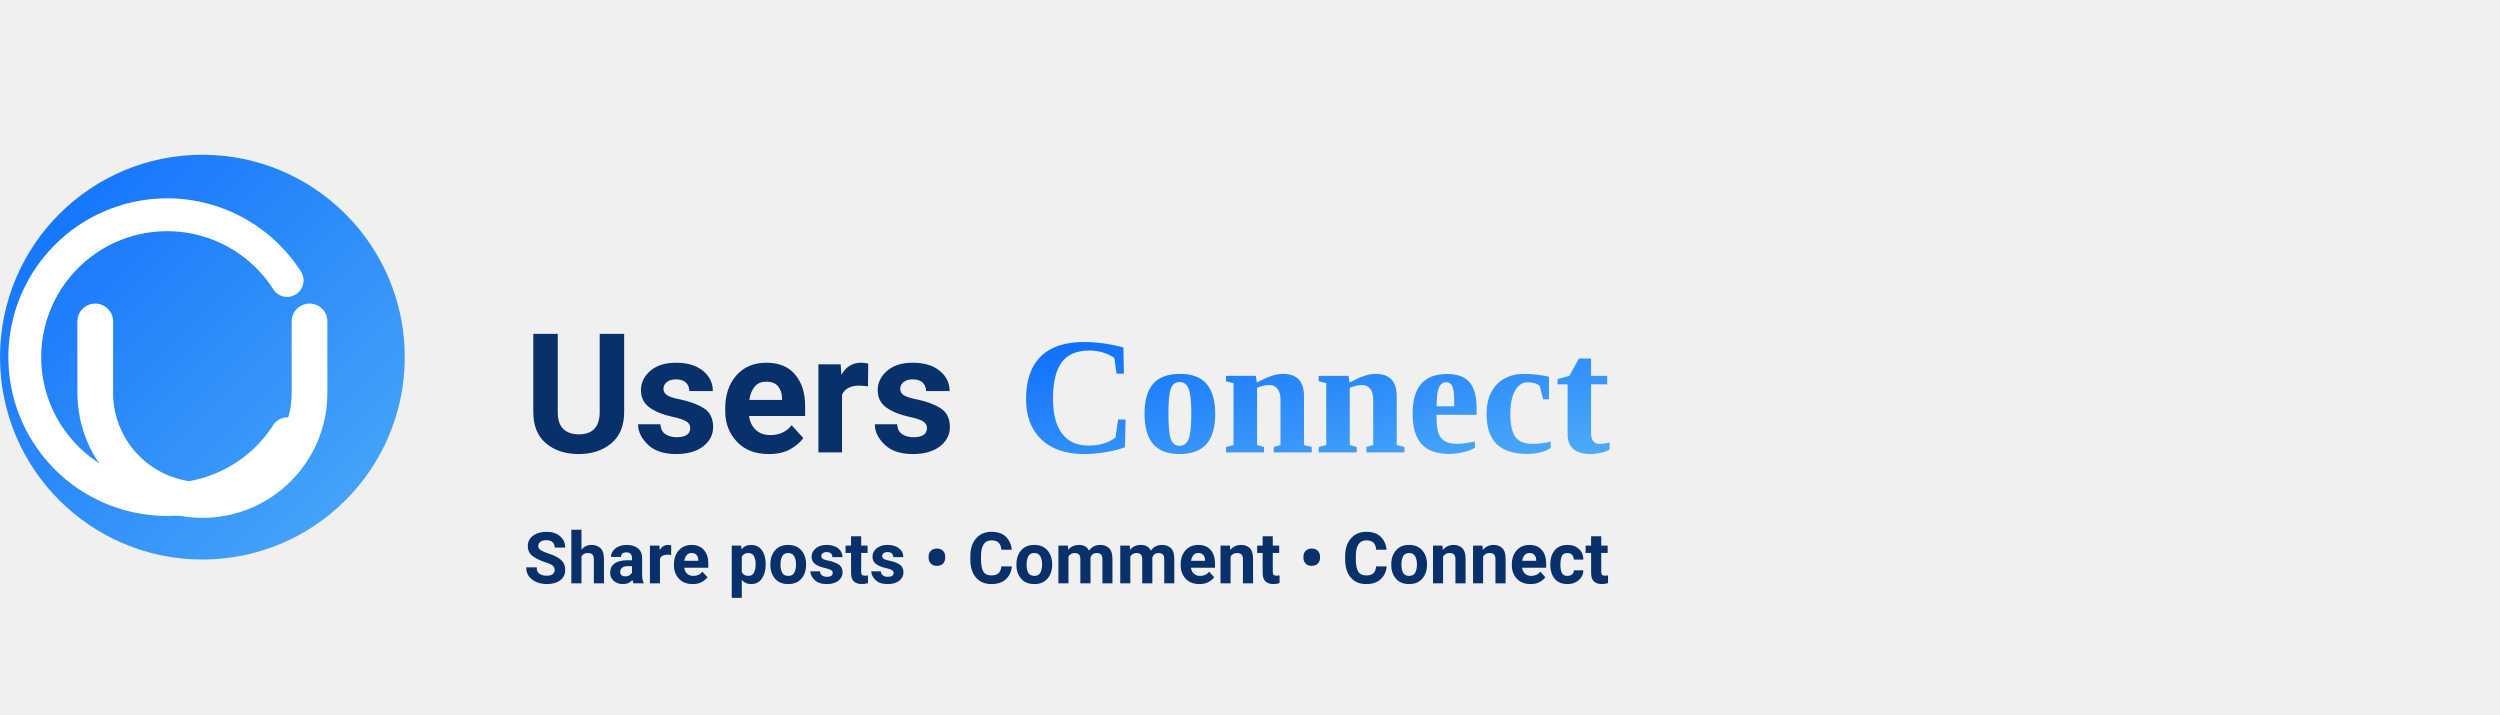
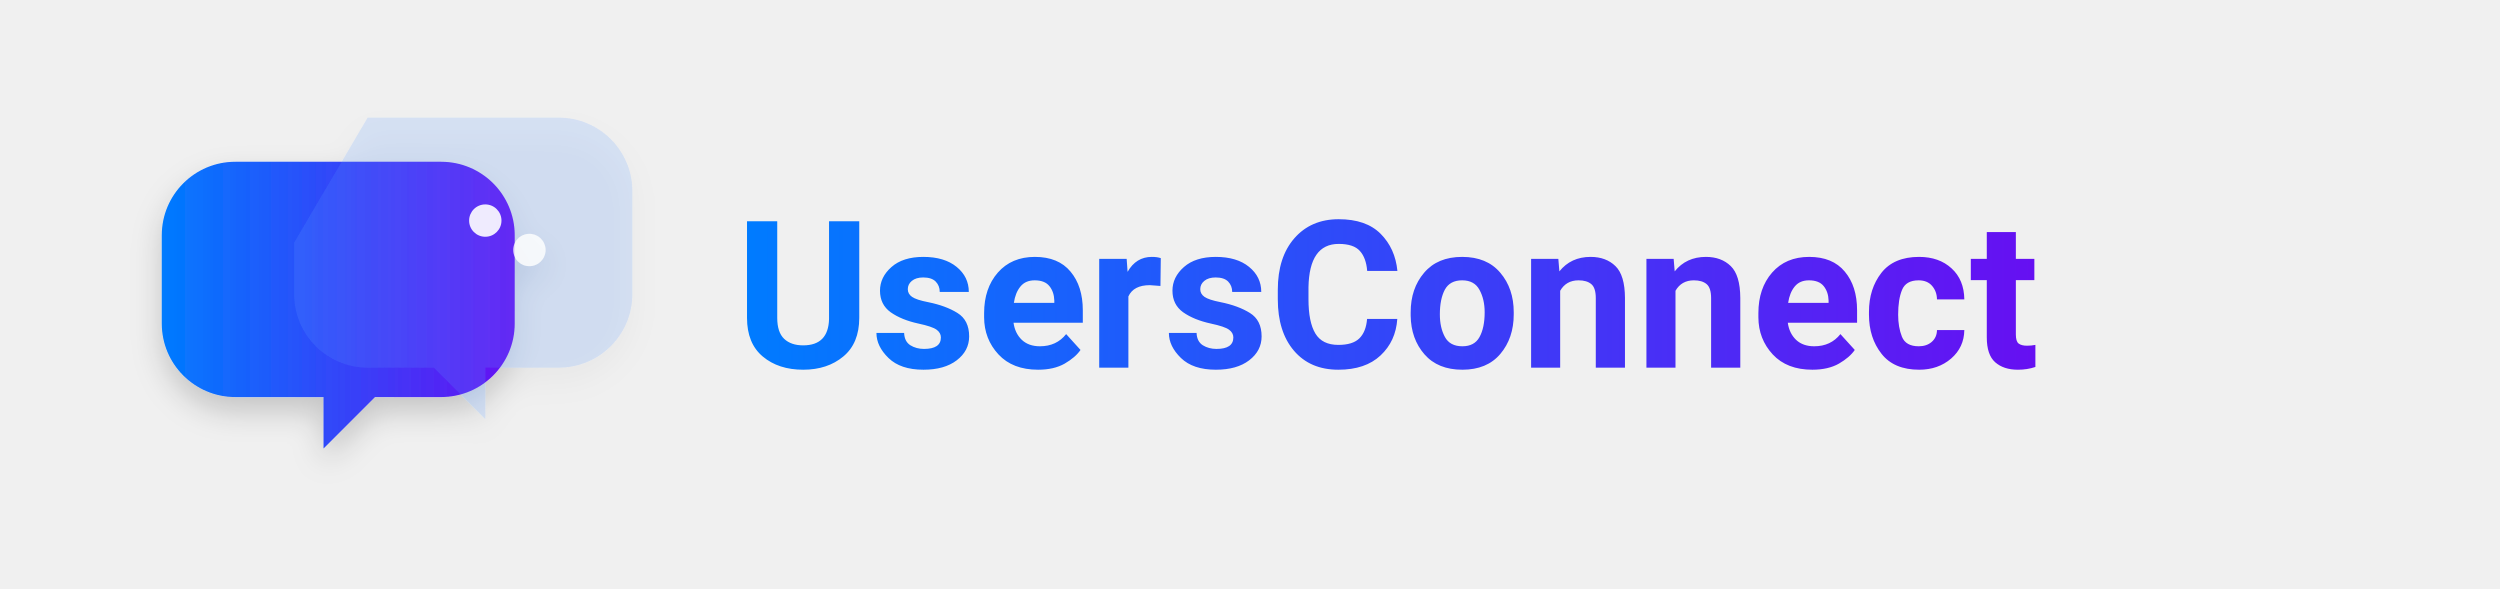
- <svg xmlns="http://www.w3.org/2000/svg" viewBox="0 0 420 120" width="420" height="120" role="img" aria-labelledby="logoTitle logoDesc">
+ <svg xmlns="http://www.w3.org/2000/svg" width="340" height="80" viewBox="0 0 340 80" role="img" aria-labelledby="ucTitle ucDesc">
  <defs>
-     <linearGradient id="lg" x1="0" x2="1" y1="0" y2="1">
-       <stop offset="0" stop-color="#0d6efd" />
-       <stop offset="1" stop-color="#4dabf7" />
+     <linearGradient id="ucGradient" x1="0%" y1="0%" x2="100%" y2="0%">
+       <stop offset="0%" stop-color="#007bff" />
+       <stop offset="100%" stop-color="#6610f2" />
    </linearGradient>
-     <style type="text/css">
-       .brand-text { font-family: "Segoe UI", Roboto, "Helvetica Neue", Arial, sans-serif; font-weight:700; fill:#08306b; }
-       .brand-accent { font-weight:700; fill:url(#lg); }
-       .mark-bg { fill:url(#lg); }
-       .mark-stroke { fill:none; stroke:white; stroke-width:6; stroke-linecap:round; stroke-linejoin:round; }
-     </style>
+     <filter id="ucShadow" x="-20%" y="-20%" width="140%" height="140%">
+       <feDropShadow dx="0" dy="2" stdDeviation="2" flood-opacity="0.18" />
+     </filter>
  </defs>
-   <g transform="translate(34,60)">
-     <circle cx="0" cy="0" r="34" class="mark-bg" />
-     <path d="M -18 -6 L -18 6 A 18 18 0 0 0 18 6 L 18 -6" class="mark-stroke" />
-     <path d="M 22 -14 A 26 26 0 1 0 22 14" class="mark-stroke" transform="translate(-6,0) scale(0.92)" />
+   <g transform="translate(16,16)" filter="url(#ucShadow)">
+     <path d="       M16 6 h28 a10 10 0 0 1 10 10 v12 a10 10 0 0 1 -10 10 h-9 l-7 7 v-7 h-12 a10 10 0 0 1 -10 -10 v-12 a10 10 0 0 1 10 -10 z" fill="url(#ucGradient)" />
+     <path d="       M34 0 h26 a10 10 0 0 1 10 10 v14 a10 10 0 0 1 -10 10 h-10 v7 l-7 -7 h-9 a10 10 0 0 1 -10 -10 v-7" fill="#5b9bff" opacity="0.18" />
+     <circle cx="50" cy="14" r="2.2" fill="#ffffff" opacity="0.9" />
+     <circle cx="56" cy="18" r="2.2" fill="#ffffff" opacity="0.8" />
  </g>
-   <g transform="translate(88,76)">
-     <text x="0" y="0" class="brand-text" font-size="28px">Users</text>
-     <text x="83" y="0" class="brand-accent" font-size="28px">Connect</text>
-     <text x="0" y="22" class="brand-text" font-size="12px" fill="#6c757d">Share posts • Comment • Connect</text>
+   <g transform="translate(100,50)">
+     <text x="0" y="0" font-family="Segoe UI, Roboto, system-ui, -apple-system, Arial, sans-serif" font-size="28" font-weight="700" fill="url(#ucGradient)">
+       UsersConnect
+     </text>
  </g>
</svg>
